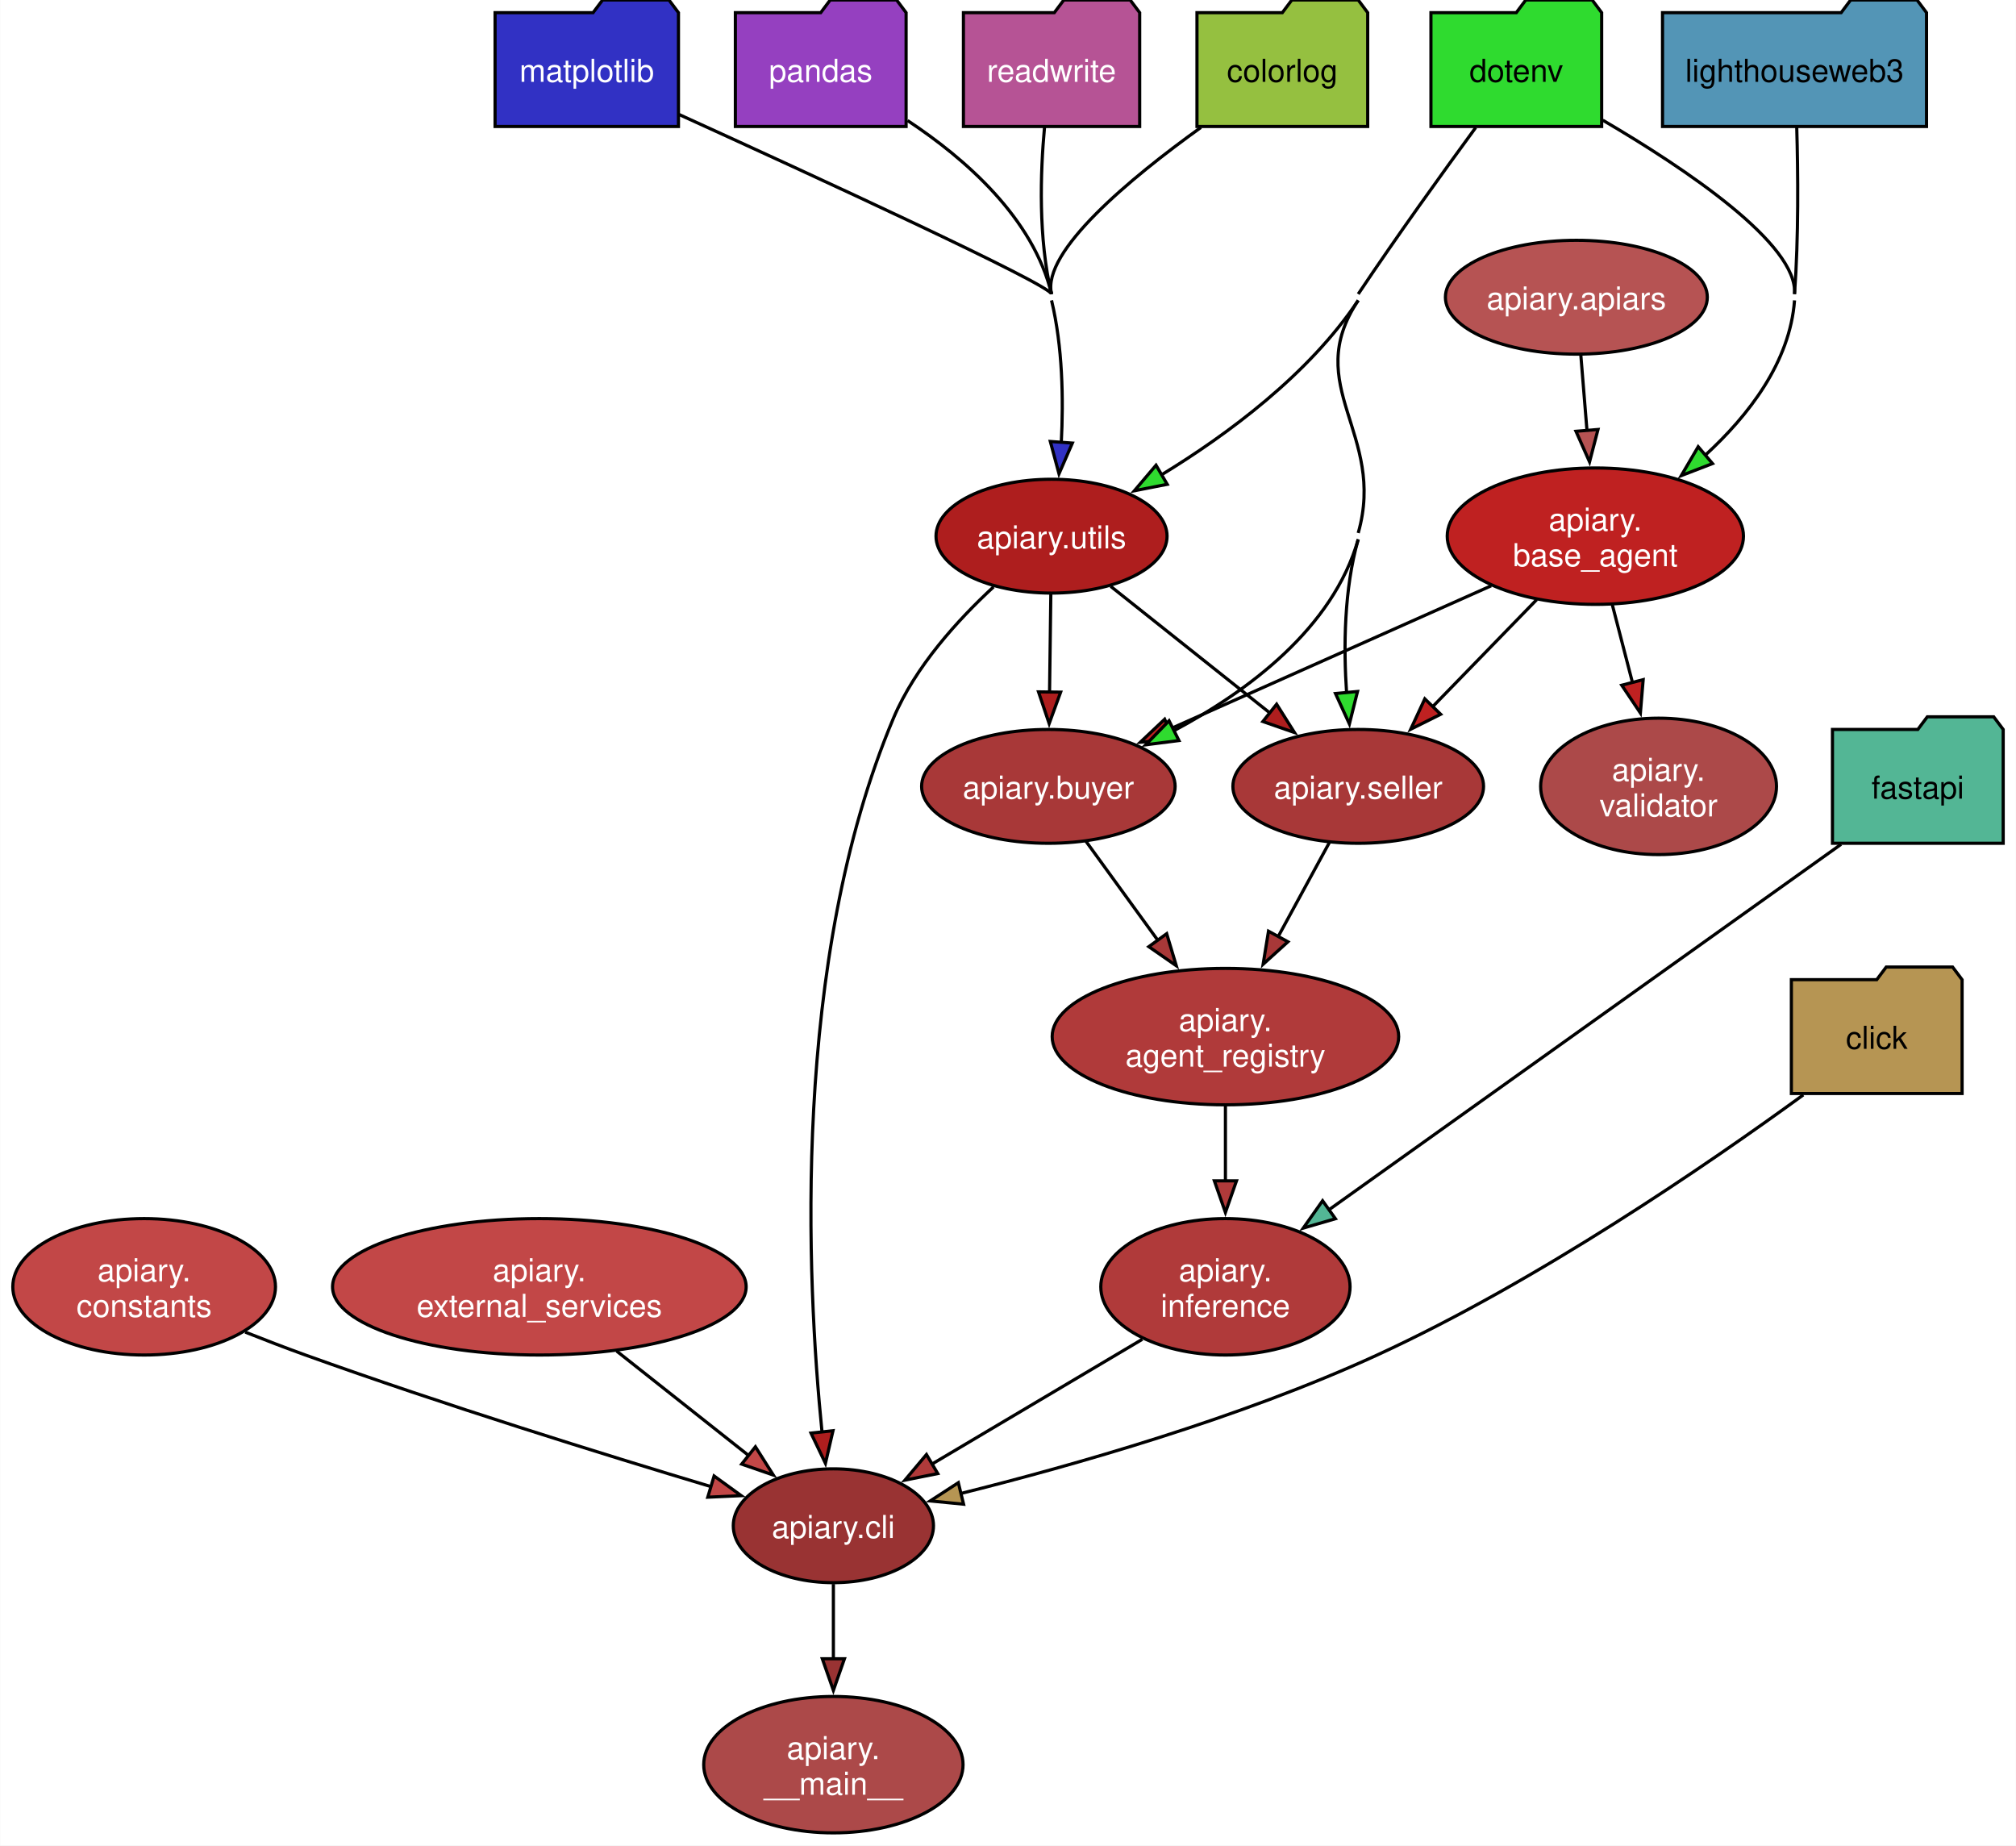
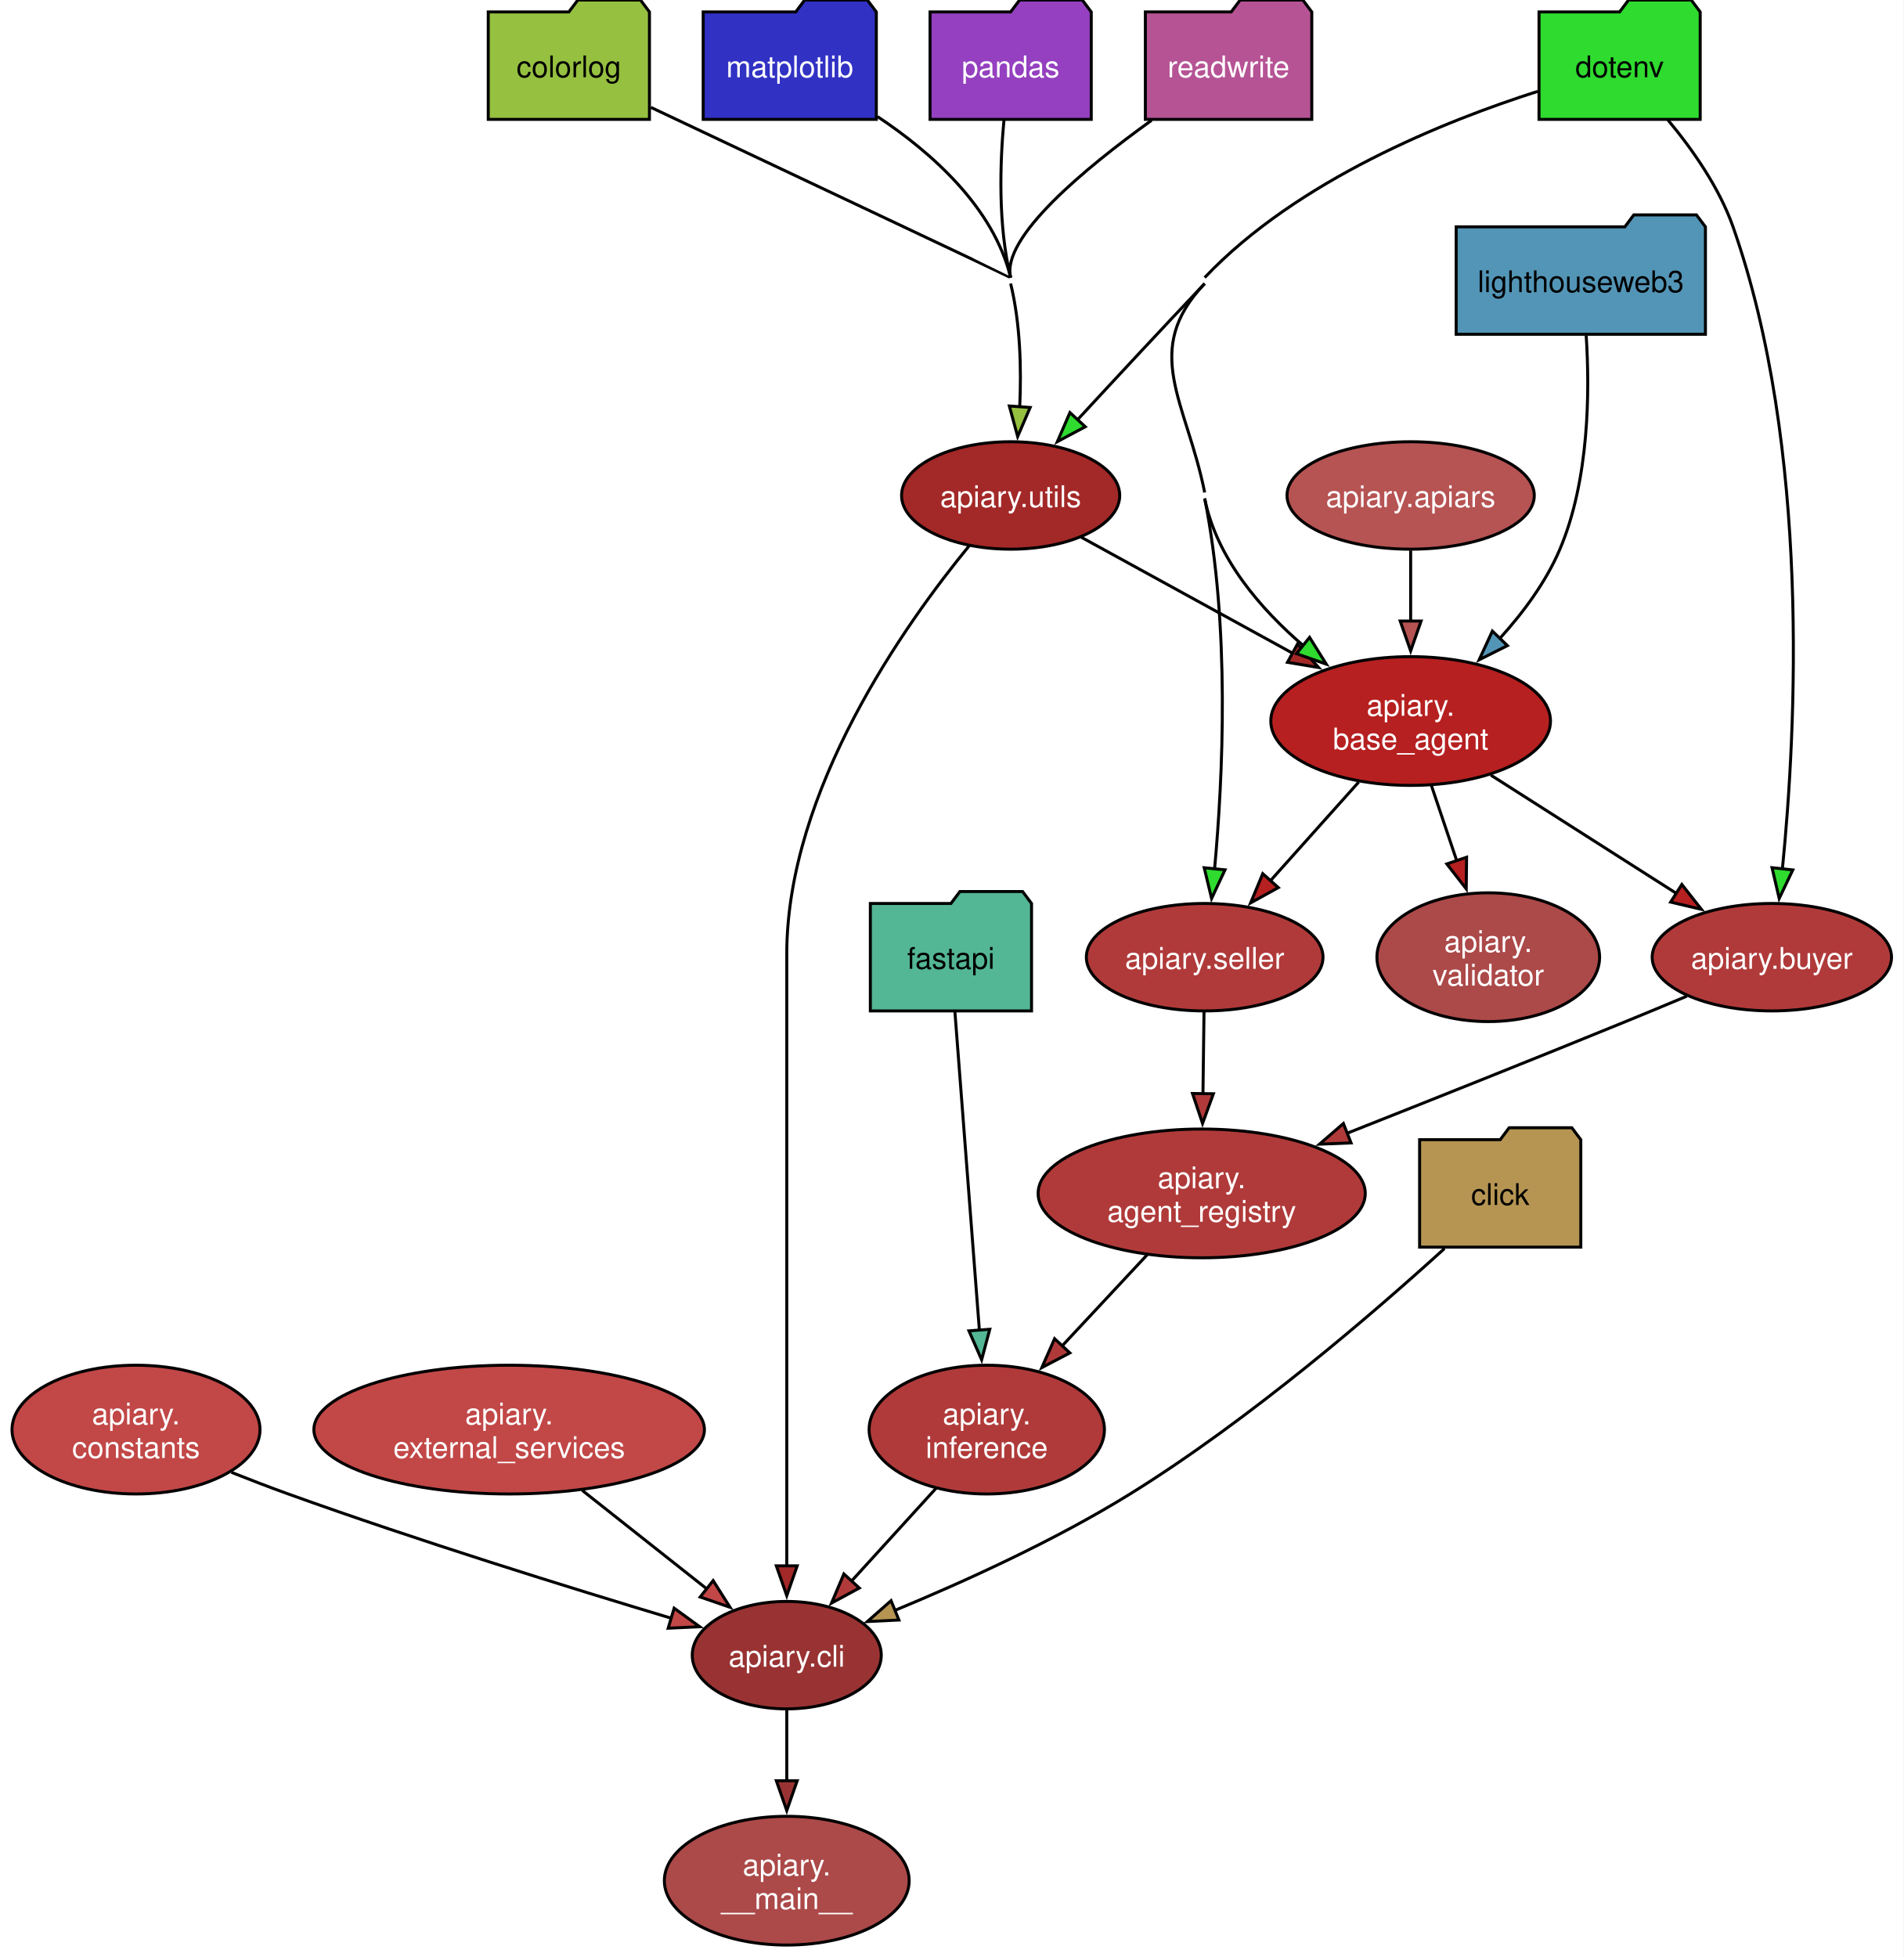
- <svg xmlns="http://www.w3.org/2000/svg" width="638pt" height="584pt" viewBox="0.00 0.00 637.54 583.67">
-   <g id="graph0" class="graph" transform="scale(1 1) rotate(0) translate(4 579.67)">
+ <svg xmlns="http://www.w3.org/2000/svg" width="638pt" height="656pt" viewBox="0.00 0.00 637.63 655.67">
+   <g id="graph0" class="graph" transform="scale(1 1) rotate(0) translate(4 651.67)">
    <style>.edge&gt;path:hover{stroke-width:8}</style>
-     <polygon fill="white" stroke="none" points="-4,4 -4,-579.67 633.54,-579.67 633.54,4 -4,4" />
+     <polygon fill="white" stroke="none" points="-4,4 -4,-651.67 633.63,-651.67 633.63,4 -4,4" />
    <g id="node1" class="node">
      <style>.edge&gt;path:hover{stroke-width:8}</style>
      <ellipse fill="#ac4949" stroke="black" cx="259.54" cy="-21.57" rx="41.01" ry="21.57" />
      <text text-anchor="middle" x="259.54" y="-23.32" font-family="Helvetica,sans-Serif" font-size="10.00" fill="#ffffff">apiary.</text>
      <text text-anchor="middle" x="259.54" y="-12.07" font-family="Helvetica,sans-Serif" font-size="10.00" fill="#ffffff">__main__</text>
    </g>
    <g id="node2" class="node">
      <style>.edge&gt;path:hover{stroke-width:8}</style>
-       <ellipse fill="#b03a3a" stroke="black" cx="383.54" cy="-251.83" rx="54.8" ry="21.57" />
-       <text text-anchor="middle" x="383.54" y="-253.58" font-family="Helvetica,sans-Serif" font-size="10.00" fill="#ffffff">apiary.</text>
-       <text text-anchor="middle" x="383.54" y="-242.33" font-family="Helvetica,sans-Serif" font-size="10.00" fill="#ffffff">agent_registry</text>
+       <ellipse fill="#b03a3a" stroke="black" cx="398.54" cy="-251.83" rx="54.8" ry="21.57" />
+       <text text-anchor="middle" x="398.54" y="-253.58" font-family="Helvetica,sans-Serif" font-size="10.00" fill="#ffffff">apiary.</text>
+       <text text-anchor="middle" x="398.54" y="-242.33" font-family="Helvetica,sans-Serif" font-size="10.00" fill="#ffffff">agent_registry</text>
    </g>
    <g id="node9" class="node">
      <style>.edge&gt;path:hover{stroke-width:8}</style>
-       <ellipse fill="#b03a3a" stroke="black" cx="383.54" cy="-172.7" rx="39.42" ry="21.57" />
-       <text text-anchor="middle" x="383.54" y="-174.45" font-family="Helvetica,sans-Serif" font-size="10.00" fill="#ffffff">apiary.</text>
-       <text text-anchor="middle" x="383.54" y="-163.2" font-family="Helvetica,sans-Serif" font-size="10.00" fill="#ffffff">inference</text>
+       <ellipse fill="#b03a3a" stroke="black" cx="326.54" cy="-172.7" rx="39.42" ry="21.57" />
+       <text text-anchor="middle" x="326.54" y="-174.45" font-family="Helvetica,sans-Serif" font-size="10.00" fill="#ffffff">apiary.</text>
+       <text text-anchor="middle" x="326.54" y="-163.2" font-family="Helvetica,sans-Serif" font-size="10.00" fill="#ffffff">inference</text>
    </g>
    <g id="edge1" class="edge">
      <style>.edge&gt;path:hover{stroke-width:8}</style>
-       <path fill="none" stroke="black" d="M383.54,-230.16C383.54,-222.79 383.54,-214.29 383.54,-206.16" />
-       <polygon fill="#b03a3a" stroke="black" points="387.04,-206.21 383.54,-196.21 380.04,-206.21 387.04,-206.21" />
+       <path fill="none" stroke="black" d="M380.37,-231.37C371.65,-222.03 361.06,-210.68 351.59,-200.53" />
+       <polygon fill="#b03a3a" stroke="black" points="354.38,-198.39 344.99,-193.47 349.26,-203.16 354.38,-198.39" />
    </g>
    <g id="node3" class="node">
      <style>.edge&gt;path:hover{stroke-width:8}</style>
-       <ellipse fill="#b65353" stroke="black" cx="494.54" cy="-485.67" rx="41.42" ry="18" />
-       <text text-anchor="middle" x="494.54" y="-481.79" font-family="Helvetica,sans-Serif" font-size="10.00" fill="#ffffff">apiary.apiars</text>
+       <ellipse fill="#b65353" stroke="black" cx="468.54" cy="-485.67" rx="41.42" ry="18" />
+       <text text-anchor="middle" x="468.54" y="-481.79" font-family="Helvetica,sans-Serif" font-size="10.00" fill="#ffffff">apiary.apiars</text>
    </g>
    <g id="node4" class="node">
      <style>.edge&gt;path:hover{stroke-width:8}</style>
-       <ellipse fill="#bf2121" stroke="black" cx="500.54" cy="-410.1" rx="46.85" ry="21.57" />
-       <text text-anchor="middle" x="500.54" y="-411.85" font-family="Helvetica,sans-Serif" font-size="10.00" fill="#ffffff">apiary.</text>
-       <text text-anchor="middle" x="500.54" y="-400.6" font-family="Helvetica,sans-Serif" font-size="10.00" fill="#ffffff">base_agent</text>
+       <ellipse fill="#b62020" stroke="black" cx="468.54" cy="-410.1" rx="46.85" ry="21.57" />
+       <text text-anchor="middle" x="468.54" y="-411.85" font-family="Helvetica,sans-Serif" font-size="10.00" fill="#ffffff">apiary.</text>
+       <text text-anchor="middle" x="468.54" y="-400.6" font-family="Helvetica,sans-Serif" font-size="10.00" fill="#ffffff">base_agent</text>
    </g>
    <g id="edge2" class="edge">
      <style>.edge&gt;path:hover{stroke-width:8}</style>
-       <path fill="none" stroke="black" d="M495.96,-467.23C496.55,-460.07 497.24,-451.54 497.91,-443.32" />
-       <polygon fill="#b65353" stroke="black" points="501.38,-443.84 498.71,-433.59 494.41,-443.27 501.38,-443.84" />
+       <path fill="none" stroke="black" d="M468.54,-467.23C468.54,-460.07 468.54,-451.54 468.54,-443.32" />
+       <polygon fill="#b65353" stroke="black" points="472.04,-443.59 468.54,-433.59 465.04,-443.59 472.04,-443.59" />
    </g>
    <g id="node5" class="node">
      <style>.edge&gt;path:hover{stroke-width:8}</style>
-       <ellipse fill="#a83838" stroke="black" cx="327.54" cy="-330.97" rx="40.09" ry="18" />
-       <text text-anchor="middle" x="327.54" y="-327.09" font-family="Helvetica,sans-Serif" font-size="10.00" fill="#ffffff">apiary.buyer</text>
+       <ellipse fill="#b03a3a" stroke="black" cx="589.54" cy="-330.97" rx="40.09" ry="18" />
+       <text text-anchor="middle" x="589.54" y="-327.09" font-family="Helvetica,sans-Serif" font-size="10.00" fill="#ffffff">apiary.buyer</text>
    </g>
    <g id="edge3" class="edge">
      <style>.edge&gt;path:hover{stroke-width:8}</style>
-       <path fill="none" stroke="black" d="M467.6,-394.41C438.48,-381.43 396.02,-362.5 365.49,-348.89" />
-       <polygon fill="#bf2121" stroke="black" points="367.17,-345.81 356.62,-344.93 364.32,-352.2 367.17,-345.81" />
+       <path fill="none" stroke="black" d="M495.4,-391.98C513.78,-380.27 538.23,-364.68 557.61,-352.32" />
+       <polygon fill="#b62020" stroke="black" points="559.39,-355.34 565.95,-347.01 555.63,-349.43 559.39,-355.34" />
    </g>
    <g id="node10" class="node">
      <style>.edge&gt;path:hover{stroke-width:8}</style>
-       <ellipse fill="#a83838" stroke="black" cx="425.54" cy="-330.97" rx="39.64" ry="18" />
-       <text text-anchor="middle" x="425.54" y="-327.09" font-family="Helvetica,sans-Serif" font-size="10.00" fill="#ffffff">apiary.seller</text>
+       <ellipse fill="#b03a3a" stroke="black" cx="399.54" cy="-330.97" rx="39.64" ry="18" />
+       <text text-anchor="middle" x="399.54" y="-327.09" font-family="Helvetica,sans-Serif" font-size="10.00" fill="#ffffff">apiary.seller</text>
    </g>
    <g id="edge4" class="edge">
      <style>.edge&gt;path:hover{stroke-width:8}</style>
-       <path fill="none" stroke="black" d="M482,-390.03C471.98,-379.72 459.5,-366.89 448.83,-355.91" />
-       <polygon fill="#bf2121" stroke="black" points="451.62,-353.77 442.14,-349.04 446.6,-358.65 451.62,-353.77" />
+       <path fill="none" stroke="black" d="M451.13,-389.64C442.15,-379.6 431.1,-367.24 421.53,-356.55" />
+       <polygon fill="#b62020" stroke="black" points="424.21,-354.29 414.93,-349.17 418.99,-358.96 424.21,-354.29" />
    </g>
    <g id="node12" class="node">
      <style>.edge&gt;path:hover{stroke-width:8}</style>
-       <ellipse fill="#ac4949" stroke="black" cx="520.54" cy="-330.97" rx="37.3" ry="21.57" />
-       <text text-anchor="middle" x="520.54" y="-332.72" font-family="Helvetica,sans-Serif" font-size="10.00" fill="#ffffff">apiary.</text>
-       <text text-anchor="middle" x="520.54" y="-321.47" font-family="Helvetica,sans-Serif" font-size="10.00" fill="#ffffff">validator</text>
+       <ellipse fill="#ac4949" stroke="black" cx="494.54" cy="-330.97" rx="37.3" ry="21.57" />
+       <text text-anchor="middle" x="494.54" y="-332.72" font-family="Helvetica,sans-Serif" font-size="10.00" fill="#ffffff">apiary.</text>
+       <text text-anchor="middle" x="494.54" y="-321.47" font-family="Helvetica,sans-Serif" font-size="10.00" fill="#ffffff">validator</text>
    </g>
    <g id="edge5" class="edge">
      <style>.edge&gt;path:hover{stroke-width:8}</style>
-       <path fill="none" stroke="black" d="M505.9,-388.43C507.87,-380.82 510.16,-372.02 512.32,-363.66" />
-       <polygon fill="#bf2121" stroke="black" points="515.67,-364.72 514.79,-354.16 508.89,-362.96 515.67,-364.72" />
+       <path fill="none" stroke="black" d="M475.51,-388.43C478.12,-380.67 481.16,-371.68 484.02,-363.17" />
+       <polygon fill="#b62020" stroke="black" points="487.28,-364.46 487.16,-353.86 480.65,-362.22 487.28,-364.46" />
    </g>
    <g id="edge6" class="edge">
      <style>.edge&gt;path:hover{stroke-width:8}</style>
-       <path fill="none" stroke="black" d="M339.42,-313.61C346.07,-304.44 354.57,-292.74 362.33,-282.05" />
-       <polygon fill="#a83838" stroke="black" points="364.96,-284.38 368,-274.24 359.3,-280.27 364.96,-284.38" />
+       <path fill="none" stroke="black" d="M561.08,-317.92C554.35,-315.1 547.2,-312.12 540.54,-309.4 509.54,-296.72 474.58,-282.79 447.11,-271.93" />
+       <polygon fill="#b03a3a" stroke="black" points="448.58,-268.75 438,-268.33 446.01,-275.26 448.58,-268.75" />
    </g>
    <g id="node6" class="node">
      <style>.edge&gt;path:hover{stroke-width:8}</style>
      <ellipse fill="#993333" stroke="black" cx="259.54" cy="-97.13" rx="31.66" ry="18" />
      <text text-anchor="middle" x="259.54" y="-93.26" font-family="Helvetica,sans-Serif" font-size="10.00" fill="#ffffff">apiary.cli</text>
    </g>
    <g id="edge7" class="edge">
      <style>.edge&gt;path:hover{stroke-width:8}</style>
      <path fill="none" stroke="black" d="M259.54,-78.7C259.54,-71.54 259.54,-63.01 259.54,-54.79" />
      <polygon fill="#993333" stroke="black" points="263.04,-55.06 259.54,-45.06 256.04,-55.06 263.04,-55.06" />
    </g>
    <g id="node7" class="node">
      <style>.edge&gt;path:hover{stroke-width:8}</style>
      <ellipse fill="#c24747" stroke="black" cx="41.54" cy="-172.7" rx="41.54" ry="21.57" />
      <text text-anchor="middle" x="41.54" y="-174.45" font-family="Helvetica,sans-Serif" font-size="10.00" fill="#ffffff">apiary.</text>
      <text text-anchor="middle" x="41.54" y="-163.2" font-family="Helvetica,sans-Serif" font-size="10.00" fill="#ffffff">constants</text>
    </g>
    <g id="edge8" class="edge">
      <style>.edge&gt;path:hover{stroke-width:8}</style>
      <path fill="none" stroke="black" d="M73.5,-158.38C79.78,-155.89 86.34,-153.36 92.54,-151.13 136.13,-135.45 186.96,-119.67 220.98,-109.46" />
      <polygon fill="#c24747" stroke="black" points="221.81,-112.87 230.39,-106.65 219.81,-106.16 221.81,-112.87" />
    </g>
    <g id="node8" class="node">
      <style>.edge&gt;path:hover{stroke-width:8}</style>
      <ellipse fill="#c24747" stroke="black" cx="166.54" cy="-172.7" rx="65.41" ry="21.57" />
      <text text-anchor="middle" x="166.54" y="-174.45" font-family="Helvetica,sans-Serif" font-size="10.00" fill="#ffffff">apiary.</text>
      <text text-anchor="middle" x="166.54" y="-163.2" font-family="Helvetica,sans-Serif" font-size="10.00" fill="#ffffff">external_services</text>
    </g>
    <g id="edge9" class="edge">
      <style>.edge&gt;path:hover{stroke-width:8}</style>
      <path fill="none" stroke="black" d="M190.98,-152.37C203.92,-142.13 219.83,-129.55 233.07,-119.08" />
      <polygon fill="#c24747" stroke="black" points="234.88,-122.11 240.55,-113.16 230.53,-116.62 234.88,-122.11" />
    </g>
    <g id="edge10" class="edge">
      <style>.edge&gt;path:hover{stroke-width:8}</style>
-       <path fill="none" stroke="black" d="M357.25,-156.1C337.78,-144.55 311.2,-128.78 290.68,-116.61" />
-       <polygon fill="#b03a3a" stroke="black" points="292.55,-113.64 282.16,-111.55 288.98,-119.66 292.55,-113.64" />
+       <path fill="none" stroke="black" d="M309.64,-153.14C301,-143.65 290.4,-132.01 281.17,-121.88" />
+       <polygon fill="#b03a3a" stroke="black" points="283.85,-119.62 274.53,-114.58 278.67,-124.34 283.85,-119.62" />
    </g>
    <g id="edge11" class="edge">
      <style>.edge&gt;path:hover{stroke-width:8}</style>
-       <path fill="none" stroke="black" d="M416.43,-313.23C411.65,-304.46 405.65,-293.44 400.09,-283.22" />
-       <polygon fill="#a83838" stroke="black" points="403.31,-281.82 395.46,-274.71 397.16,-285.17 403.31,-281.82" />
+       <path fill="none" stroke="black" d="M399.32,-312.85C399.21,-304.64 399.08,-294.54 398.96,-284.98" />
+       <polygon fill="#b03a3a" stroke="black" points="402.46,-285.22 398.83,-275.27 395.46,-285.31 402.46,-285.22" />
    </g>
    <g id="node11" class="node">
      <style>.edge&gt;path:hover{stroke-width:8}</style>
-       <ellipse fill="#ae1e1e" stroke="black" cx="328.54" cy="-410.1" rx="36.54" ry="18" />
-       <text text-anchor="middle" x="328.54" y="-406.23" font-family="Helvetica,sans-Serif" font-size="10.00" fill="#ffffff">apiary.utils</text>
+       <ellipse fill="#a32828" stroke="black" cx="334.54" cy="-485.67" rx="36.54" ry="18" />
+       <text text-anchor="middle" x="334.54" y="-481.79" font-family="Helvetica,sans-Serif" font-size="10.00" fill="#ffffff">apiary.utils</text>
    </g>
    <g id="edge12" class="edge">
      <style>.edge&gt;path:hover{stroke-width:8}</style>
-       <path fill="none" stroke="black" d="M328.32,-391.98C328.2,-382.76 328.05,-371.14 327.91,-360.58" />
-       <polygon fill="#ae1e1e" stroke="black" points="331.42,-360.77 327.79,-350.82 324.42,-360.86 331.42,-360.77" />
+       <path fill="none" stroke="black" d="M358.19,-471.68C377.83,-460.91 406.16,-445.35 429.21,-432.7" />
+       <polygon fill="#a32828" stroke="black" points="430.64,-435.9 437.72,-428.02 427.27,-429.77 430.64,-435.9" />
    </g>
    <g id="edge13" class="edge">
      <style>.edge&gt;path:hover{stroke-width:8}</style>
-       <path fill="none" stroke="black" d="M310.2,-394.06C298.95,-383.68 285.42,-368.84 278.54,-352.53 246.25,-275.98 251.08,-175.01 255.97,-126.52" />
-       <polygon fill="#ae1e1e" stroke="black" points="259.42,-127.19 257.03,-116.87 252.46,-126.43 259.42,-127.19" />
+       <path fill="none" stroke="black" d="M320.79,-468.98C299.13,-442.62 259.54,-386.9 259.54,-331.97 259.54,-331.97 259.54,-331.97 259.54,-250.83 259.54,-207.54 259.54,-157.33 259.54,-126.66" />
+       <polygon fill="#a32828" stroke="black" points="263.04,-127.05 259.54,-117.05 256.04,-127.05 263.04,-127.05" />
+     </g>
+     <g id="node13" class="node">
+       <style>.edge&gt;path:hover{stroke-width:8}</style>
+       <polygon fill="#b69553" stroke="black" points="525.54,-269.83 522.54,-273.83 501.54,-273.83 498.54,-269.83 471.54,-269.83 471.54,-233.83 525.54,-233.83 525.54,-269.83" />
+       <text text-anchor="middle" x="498.54" y="-247.96" font-family="Helvetica,sans-Serif" font-size="10.00" fill="#000000">click</text>
    </g>
    <g id="edge14" class="edge">
      <style>.edge&gt;path:hover{stroke-width:8}</style>
-       <path fill="none" stroke="black" d="M347.25,-394.23C361.64,-382.78 381.77,-366.78 398.01,-353.86" />
-       <polygon fill="#ae1e1e" stroke="black" points="399.73,-356.96 405.38,-348 395.38,-351.48 399.73,-356.96" />
-     </g>
-     <g id="node13" class="node">
-       <style>.edge&gt;path:hover{stroke-width:8}</style>
-       <polygon fill="#b69553" stroke="black" points="616.54,-269.83 613.54,-273.83 592.54,-273.83 589.54,-269.83 562.54,-269.83 562.54,-233.83 616.54,-233.83 616.54,-269.83" />
-       <text text-anchor="middle" x="589.54" y="-247.96" font-family="Helvetica,sans-Serif" font-size="10.00" fill="#000000">click</text>
+       <path fill="none" stroke="black" d="M479.89,-233.38C456.54,-212.13 414.7,-176.01 374.54,-151.13 349.37,-135.54 318.86,-121.69 295.59,-112.06" />
+       <polygon fill="#b69553" stroke="black" points="297.11,-108.9 286.53,-108.38 294.48,-115.39 297.11,-108.9" />
+     </g>
+     <g id="node14" class="node">
+       <style>.edge&gt;path:hover{stroke-width:8}</style>
+       <polygon fill="#95c040" stroke="black" points="213.54,-647.67 210.54,-651.67 189.54,-651.67 186.54,-647.67 159.54,-647.67 159.54,-611.67 213.54,-611.67 213.54,-647.67" />
+       <text text-anchor="middle" x="186.54" y="-625.79" font-family="Helvetica,sans-Serif" font-size="10.00" fill="#000000">colorlog</text>
    </g>
    <g id="edge15" class="edge">
      <style>.edge&gt;path:hover{stroke-width:8}</style>
-       <path fill="none" stroke="black" d="M566.31,-233.39C536.44,-211.65 482.38,-174.5 431.54,-151.13 388.12,-131.17 335.19,-116.14 299.61,-107.28" />
-       <polygon fill="#b69553" stroke="black" points="300.72,-103.95 290.17,-104.98 299.06,-110.75 300.72,-103.95" />
-     </g>
-     <g id="node14" class="node">
-       <style>.edge&gt;path:hover{stroke-width:8}</style>
-       <polygon fill="#95c040" stroke="black" points="428.54,-575.67 425.54,-579.67 404.54,-579.67 401.54,-575.67 374.54,-575.67 374.54,-539.67 428.54,-539.67 428.54,-575.67" />
-       <text text-anchor="middle" x="401.54" y="-553.79" font-family="Helvetica,sans-Serif" font-size="10.00" fill="#000000">colorlog</text>
+       <path fill="none" stroke="black" d="M214.03,-615.69C256.82,-595.48 334.52,-558.77 334.54,-558.67" />
+       <path fill="none" stroke="black" d="M334.54,-556.67C337.79,-543.33 338.17,-528.15 337.58,-515.33" />
+       <polygon fill="#95c040" stroke="black" points="341.08,-515.15 336.89,-505.42 334.1,-515.64 341.08,-515.15" />
+     </g>
+     <g id="node15" class="node">
+       <style>.edge&gt;path:hover{stroke-width:8}</style>
+       <polygon fill="#2fdb2f" stroke="black" points="565.54,-647.67 562.54,-651.67 541.54,-651.67 538.54,-647.67 511.54,-647.67 511.54,-611.67 565.54,-611.67 565.54,-647.67" />
+       <text text-anchor="middle" x="538.54" y="-625.79" font-family="Helvetica,sans-Serif" font-size="10.00" fill="#000000">dotenv</text>
    </g>
    <g id="edge16" class="edge">
      <style>.edge&gt;path:hover{stroke-width:8}</style>
-       <path fill="none" stroke="black" d="M375.79,-539.37C353.51,-523.36 325.32,-500.07 328.54,-486.67" />
-     </g>
-     <g id="node15" class="node">
-       <style>.edge&gt;path:hover{stroke-width:8}</style>
-       <polygon fill="#2fdb2f" stroke="black" points="502.54,-575.67 499.54,-579.67 478.54,-579.67 475.54,-575.67 448.54,-575.67 448.54,-539.67 502.54,-539.67 502.54,-575.67" />
-       <text text-anchor="middle" x="475.54" y="-553.79" font-family="Helvetica,sans-Serif" font-size="10.00" fill="#000000">dotenv</text>
+       <path fill="none" stroke="black" d="M399.54,-484.67C403.53,-464.72 418.12,-447.72 432.86,-435.11" />
+       <polygon fill="#2fdb2f" stroke="black" points="434.68,-438.13 440.29,-429.15 430.3,-432.67 434.68,-438.13" />
    </g>
    <g id="edge17" class="edge">
      <style>.edge&gt;path:hover{stroke-width:8}</style>
-       <path fill="none" stroke="black" d="M502.89,-541.66C529.15,-526.28 564.7,-502.44 563.54,-486.67" />
-       <path fill="none" stroke="black" d="M563.54,-484.67C562.12,-465.22 549.06,-448.3 535.2,-435.61" />
-       <polygon fill="#2fdb2f" stroke="black" points="537.6,-433.06 527.72,-429.25 533.07,-438.39 537.6,-433.06" />
+       <path fill="none" stroke="black" d="M554.72,-611.49C562.83,-601.76 571.89,-588.91 576.54,-575.67 602.57,-501.54 597.71,-406.94 593.06,-360.42" />
+       <polygon fill="#2fdb2f" stroke="black" points="596.56,-360.21 592,-350.65 589.6,-360.97 596.56,-360.21" />
    </g>
    <g id="edge18" class="edge">
      <style>.edge&gt;path:hover{stroke-width:8}</style>
-       <path fill="none" stroke="black" d="M425.54,-409.1C417.54,-380.98 390.72,-361.07 367.16,-348.53" />
-       <polygon fill="#2fdb2f" stroke="black" points="368.84,-345.46 358.33,-344.12 365.71,-351.72 368.84,-345.46" />
-       <path fill="none" stroke="black" d="M425.54,-484.67C407.38,-457.48 434.49,-442.55 425.54,-411.1" />
+       <path fill="none" stroke="black" d="M399.54,-556.67C378.14,-534.08 393.44,-517.17 399.54,-486.67" />
+       <path fill="none" stroke="black" d="M399.54,-484.67C408.08,-441.98 405.67,-391.23 402.84,-360.32" />
+       <polygon fill="#2fdb2f" stroke="black" points="406.35,-360.24 401.86,-350.64 399.38,-360.94 406.35,-360.24" />
    </g>
    <g id="edge19" class="edge">
      <style>.edge&gt;path:hover{stroke-width:8}</style>
-       <path fill="none" stroke="black" d="M425.54,-409.1C421.06,-393.35 420.86,-375.04 421.88,-360.22" />
-       <polygon fill="#2fdb2f" stroke="black" points="425.32,-360.98 422.75,-350.7 418.35,-360.33 425.32,-360.98" />
+       <path fill="none" stroke="black" d="M511.08,-621.05C480.27,-611.23 430.58,-591.42 399.54,-558.67" />
+       <path fill="none" stroke="black" d="M399.54,-556.67C385.23,-541.56 369.32,-524.44 356.83,-510.91" />
+       <polygon fill="#2fdb2f" stroke="black" points="359.54,-508.69 350.19,-503.71 354.4,-513.44 359.54,-508.69" />
+     </g>
+     <g id="node16" class="node">
+       <style>.edge&gt;path:hover{stroke-width:8}</style>
+       <polygon fill="#53b695" stroke="black" points="341.54,-348.97 338.54,-352.97 317.54,-352.97 314.54,-348.97 287.54,-348.97 287.54,-312.97 341.54,-312.97 341.54,-348.97" />
+       <text text-anchor="middle" x="314.54" y="-327.09" font-family="Helvetica,sans-Serif" font-size="10.00" fill="#000000">fastapi</text>
    </g>
    <g id="edge20" class="edge">
      <style>.edge&gt;path:hover{stroke-width:8}</style>
-       <path fill="none" stroke="black" d="M462.7,-539.33C452.41,-525.3 437.73,-504.92 425.54,-486.67" />
-       <path fill="none" stroke="black" d="M425.54,-484.67C409.91,-461.25 384.28,-442.29 363.29,-429.48" />
-       <polygon fill="#2fdb2f" stroke="black" points="365.13,-426.5 354.73,-424.46 361.59,-432.54 365.13,-426.5" />
-     </g>
-     <g id="node16" class="node">
-       <style>.edge&gt;path:hover{stroke-width:8}</style>
-       <polygon fill="#53b695" stroke="black" points="629.54,-348.97 626.54,-352.97 605.54,-352.97 602.54,-348.97 575.54,-348.97 575.54,-312.97 629.54,-312.97 629.54,-348.97" />
-       <text text-anchor="middle" x="602.54" y="-327.09" font-family="Helvetica,sans-Serif" font-size="10.00" fill="#000000">fastapi</text>
+       <path fill="none" stroke="black" d="M315.87,-312.65C317.85,-286.89 321.6,-238.04 324.09,-205.67" />
+       <polygon fill="#53b695" stroke="black" points="327.55,-206.32 324.82,-196.08 320.57,-205.78 327.55,-206.32" />
+     </g>
+     <g id="node17" class="node">
+       <style>.edge&gt;path:hover{stroke-width:8}</style>
+       <polygon fill="#5395b6" stroke="black" points="567.29,-575.67 564.29,-579.67 543.29,-579.67 540.29,-575.67 483.79,-575.67 483.79,-539.67 567.29,-539.67 567.29,-575.67" />
+       <text text-anchor="middle" x="525.54" y="-553.79" font-family="Helvetica,sans-Serif" font-size="10.00" fill="#000000">lighthouseweb3</text>
    </g>
    <g id="edge21" class="edge">
      <style>.edge&gt;path:hover{stroke-width:8}</style>
-       <path fill="none" stroke="black" d="M578.27,-312.65C538.74,-284.44 460.43,-228.56 416.11,-196.94" />
-       <polygon fill="#53b695" stroke="black" points="418.33,-194.23 408.16,-191.27 414.27,-199.92 418.33,-194.23" />
-     </g>
-     <g id="node17" class="node">
-       <style>.edge&gt;path:hover{stroke-width:8}</style>
-       <polygon fill="#5395b6" stroke="black" points="605.29,-575.67 602.29,-579.67 581.29,-579.67 578.29,-575.67 521.79,-575.67 521.79,-539.67 605.29,-539.67 605.29,-575.67" />
-       <text text-anchor="middle" x="563.54" y="-553.79" font-family="Helvetica,sans-Serif" font-size="10.00" fill="#000000">lighthouseweb3</text>
+       <path fill="none" stroke="black" d="M527.35,-539.17C528.55,-520.65 528.41,-490.93 518.54,-467.67 513.9,-456.72 506.26,-446.42 498.34,-437.69" />
+       <polygon fill="#5395b6" stroke="black" points="500.95,-435.36 491.48,-430.61 495.92,-440.23 500.95,-435.36" />
+     </g>
+     <g id="node18" class="node">
+       <style>.edge&gt;path:hover{stroke-width:8}</style>
+       <polygon fill="#3131c4" stroke="black" points="289.54,-647.67 286.54,-651.67 265.54,-651.67 262.54,-647.67 231.54,-647.67 231.54,-611.67 289.54,-611.67 289.54,-647.67" />
+       <text text-anchor="middle" x="260.54" y="-625.79" font-family="Helvetica,sans-Serif" font-size="10.00" fill="#ffffff">matplotlib</text>
    </g>
    <g id="edge22" class="edge">
      <style>.edge&gt;path:hover{stroke-width:8}</style>
-       <path fill="none" stroke="black" d="M564.24,-539.38C564.65,-525.2 564.86,-504.61 563.54,-486.67" />
-     </g>
-     <g id="node18" class="node">
-       <style>.edge&gt;path:hover{stroke-width:8}</style>
-       <polygon fill="#3131c4" stroke="black" points="210.54,-575.67 207.54,-579.67 186.54,-579.67 183.54,-575.67 152.54,-575.67 152.54,-539.67 210.54,-539.67 210.54,-575.67" />
-       <text text-anchor="middle" x="181.54" y="-553.79" font-family="Helvetica,sans-Serif" font-size="10.00" fill="#ffffff">matplotlib</text>
+       <path fill="none" stroke="black" d="M289.93,-612.61C308.02,-600.6 328.81,-582.21 334.54,-558.67" />
+     </g>
+     <g id="node19" class="node">
+       <style>.edge&gt;path:hover{stroke-width:8}</style>
+       <polygon fill="#9540c0" stroke="black" points="361.54,-647.67 358.54,-651.67 337.54,-651.67 334.54,-647.67 307.54,-647.67 307.54,-611.67 361.54,-611.67 361.54,-647.67" />
+       <text text-anchor="middle" x="334.54" y="-625.79" font-family="Helvetica,sans-Serif" font-size="10.00" fill="#ffffff">pandas</text>
    </g>
    <g id="edge23" class="edge">
      <style>.edge&gt;path:hover{stroke-width:8}</style>
-       <path fill="none" stroke="black" d="M328.54,-484.67C332.05,-470.07 332.34,-453.36 331.62,-439.57" />
-       <polygon fill="#3131c4" stroke="black" points="335.13,-439.54 330.9,-429.82 328.15,-440.05 335.13,-439.54" />
-       <path fill="none" stroke="black" d="M210.75,-543.45C253.4,-524.04 327.79,-489.8 328.54,-486.67" />
-     </g>
-     <g id="node19" class="node">
-       <style>.edge&gt;path:hover{stroke-width:8}</style>
-       <polygon fill="#9540c0" stroke="black" points="282.54,-575.67 279.54,-579.67 258.54,-579.67 255.54,-575.67 228.54,-575.67 228.54,-539.67 282.54,-539.67 282.54,-575.67" />
-       <text text-anchor="middle" x="255.54" y="-553.79" font-family="Helvetica,sans-Serif" font-size="10.00" fill="#ffffff">pandas</text>
+       <path fill="none" stroke="black" d="M332.3,-611.42C330.96,-597.09 330.26,-576.26 334.54,-558.67" />
+     </g>
+     <g id="node20" class="node">
+       <style>.edge&gt;path:hover{stroke-width:8}</style>
+       <polygon fill="#b65395" stroke="black" points="435.42,-647.67 432.42,-651.67 411.42,-651.67 408.42,-647.67 379.67,-647.67 379.67,-611.67 435.42,-611.67 435.42,-647.67" />
+       <text text-anchor="middle" x="407.54" y="-625.79" font-family="Helvetica,sans-Serif" font-size="10.00" fill="#ffffff">readwrite</text>
    </g>
    <g id="edge24" class="edge">
      <style>.edge&gt;path:hover{stroke-width:8}</style>
-       <path fill="none" stroke="black" d="M283,-541.55C301.2,-529.53 322.75,-510.74 328.54,-486.67" />
-     </g>
-     <g id="node20" class="node">
-       <style>.edge&gt;path:hover{stroke-width:8}</style>
-       <polygon fill="#b65395" stroke="black" points="356.42,-575.67 353.42,-579.67 332.42,-579.67 329.42,-575.67 300.67,-575.67 300.67,-539.67 356.42,-539.67 356.42,-575.67" />
-       <text text-anchor="middle" x="328.54" y="-553.79" font-family="Helvetica,sans-Serif" font-size="10.00" fill="#ffffff">readwrite</text>
-     </g>
-     <g id="edge25" class="edge">
-       <style>.edge&gt;path:hover{stroke-width:8}</style>
-       <path fill="none" stroke="black" d="M326.32,-539.43C325,-525.1 324.31,-504.27 328.54,-486.67" />
+       <path fill="none" stroke="black" d="M381.77,-611.37C359.48,-595.35 331.28,-572.06 334.54,-558.67" />
    </g>
  </g>
</svg>
